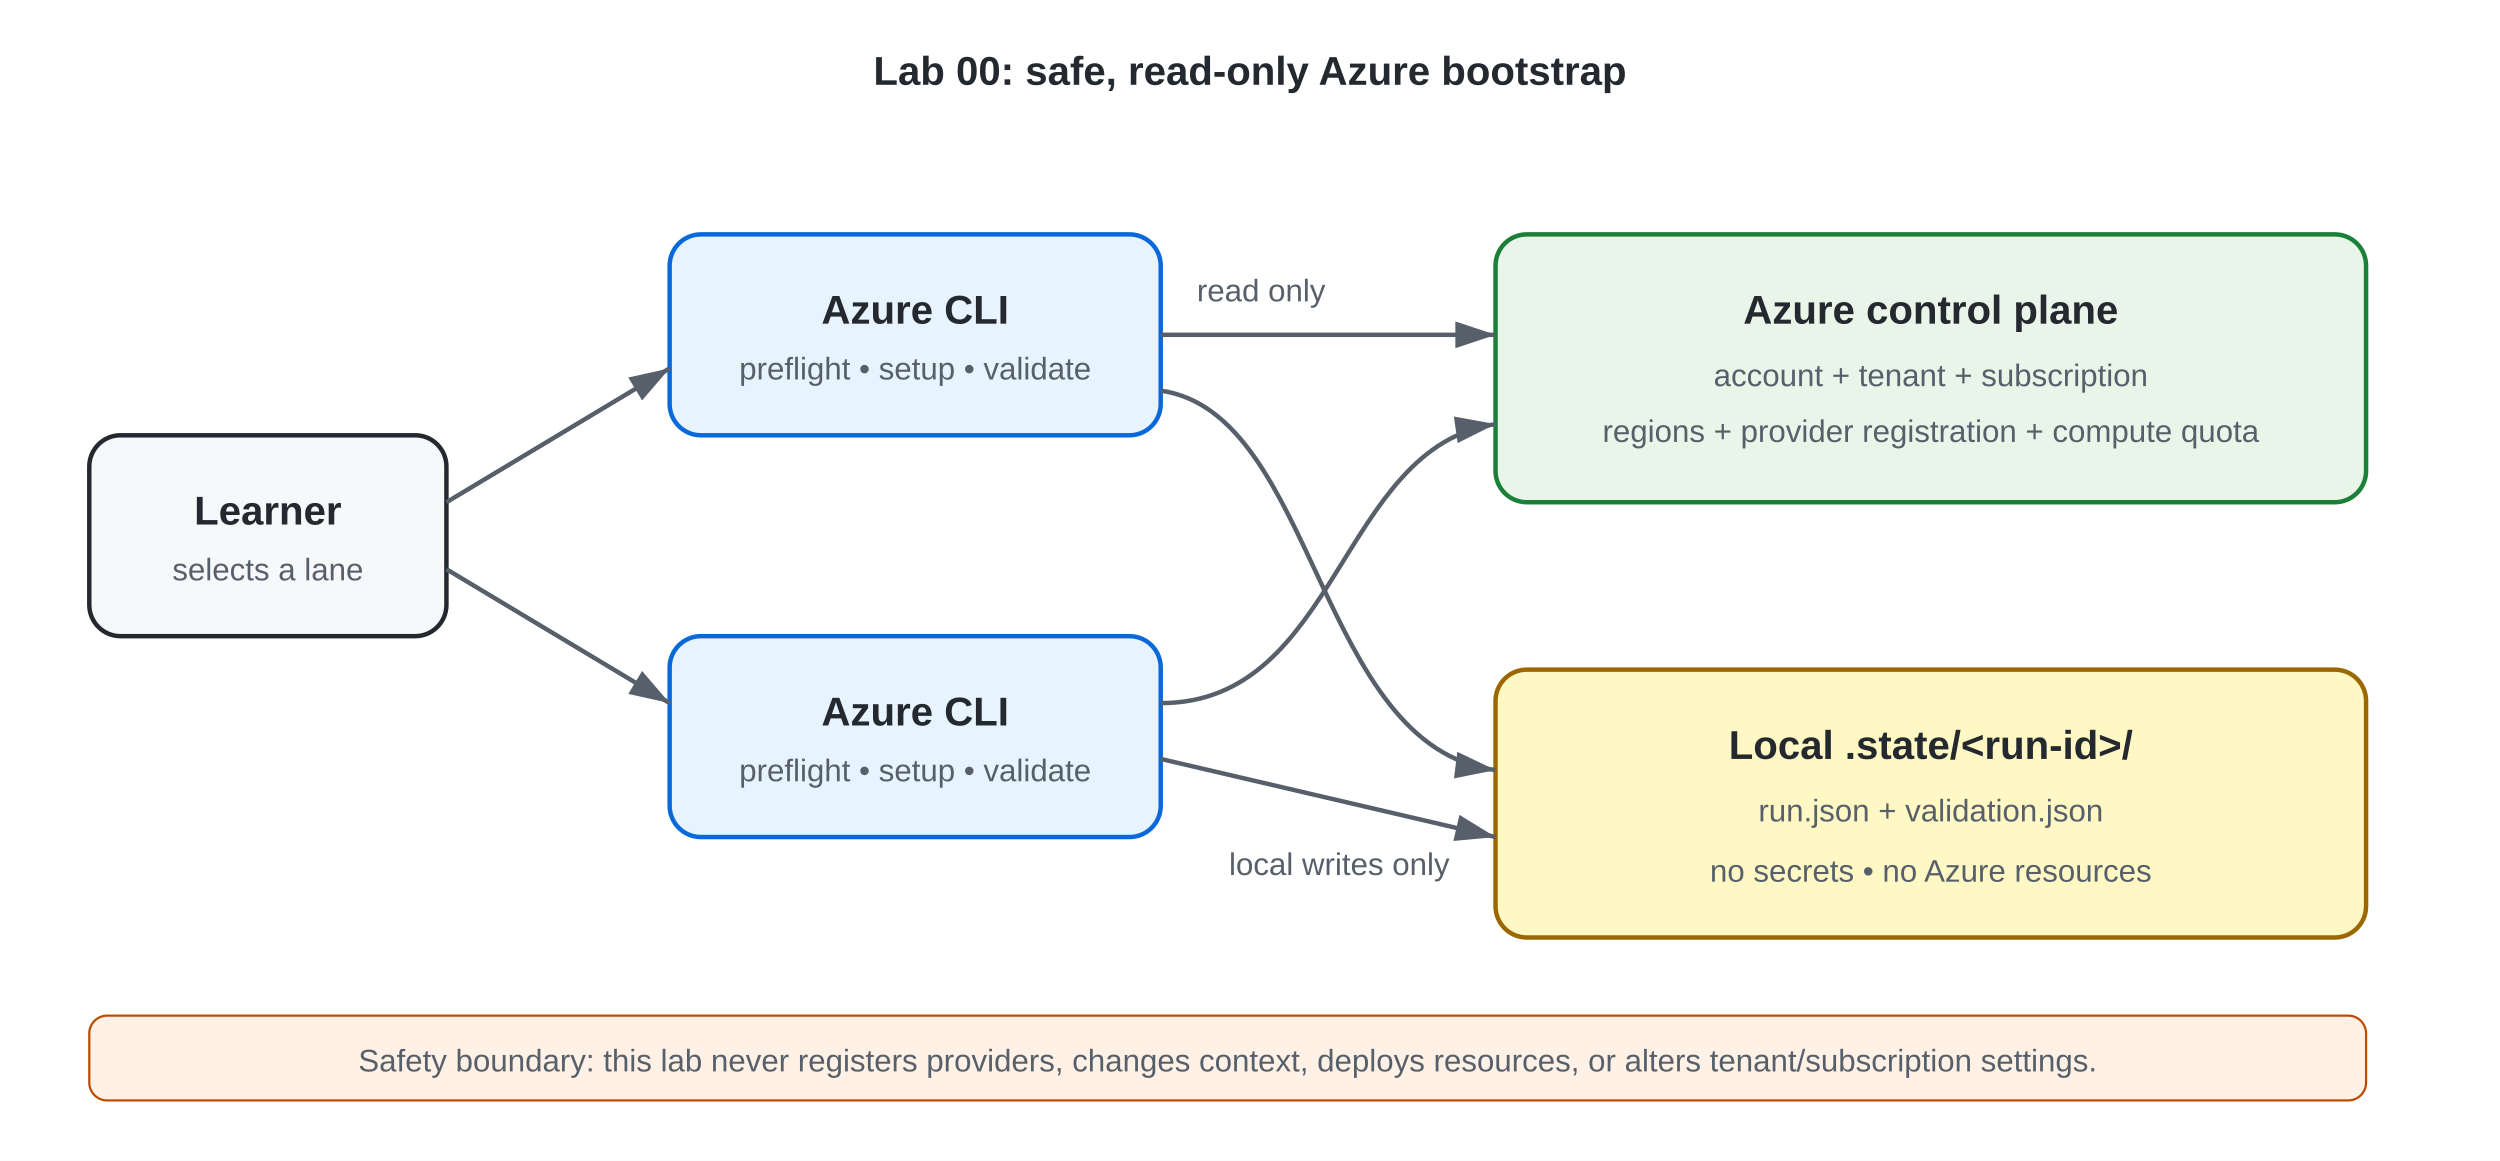
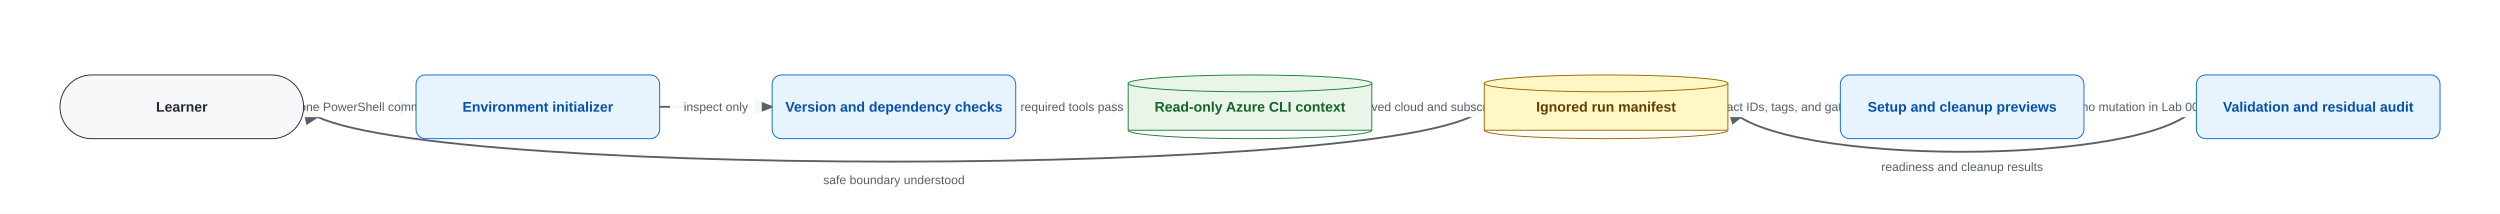
- <svg xmlns="http://www.w3.org/2000/svg" width="1120" height="520" viewBox="0 0 1120 520" role="img" aria-labelledby="title desc">
+ <svg xmlns="http://www.w3.org/2000/svg" width="2668" height="228" viewBox="0 0 2668 228" role="img" aria-labelledby="lab00-title lab00-desc">
  <defs>
-     <marker id="arrow" markerWidth="10" markerHeight="10" refX="9" refY="3" orient="auto" markerUnits="strokeWidth">
-       <path d="M0,0 L0,6 L9,3 z" fill="#57606a" />
+     <marker id="arrow" markerWidth="10" markerHeight="8" refX="9" refY="4" orient="auto" markerUnits="strokeWidth">
+       <path d="M 0 0 L 10 4 L 0 8 z" fill="#57606a" />
    </marker>
    <style>
-       .box{stroke-width:2;rx:14}.label{font:600 18px 'Segoe UI',Arial,sans-serif;fill:#24292f}.small{font:14px 'Segoe UI',Arial,sans-serif;fill:#57606a}.line{stroke:#57606a;stroke-width:2;fill:none;marker-end:url(#arrow)}
+       .edge { fill: none; stroke: #57606a; stroke-width: 2; marker-end: url(#arrow); }
+       .edge-label-bg { fill: #ffffff; opacity: .94; }
+       .edge-label { fill: #57606a; font: 13px 'Segoe UI', Arial, sans-serif; text-anchor: middle; dominant-baseline: central; }
+       .node-label { font: 600 15px 'Segoe UI', Arial, sans-serif; text-anchor: middle; dominant-baseline: central; }
    </style>
  </defs>
-   <rect width="1120" height="520" fill="#ffffff" />
-   <text x="560" y="38" text-anchor="middle" class="label" font-size="24">Lab 00: safe, read-only Azure bootstrap</text>
-   <rect class="box" x="40" y="195" width="160" height="90" fill="#f6f8fa" stroke="#24292f" />
-   <text x="120" y="235" text-anchor="middle" class="label">Learner</text>
-   <text x="120" y="260" text-anchor="middle" class="small">selects a lane</text>
-   <rect class="box" x="300" y="105" width="220" height="90" fill="#e7f3ff" stroke="#0969da" />
-   <text x="410" y="145" text-anchor="middle" class="label">Azure CLI</text>
-   <text x="410" y="170" text-anchor="middle" class="small">preflight • setup • validate</text>
-   <rect class="box" x="300" y="285" width="220" height="90" fill="#e7f3ff" stroke="#0969da" />
-   <text x="410" y="325" text-anchor="middle" class="label">Azure CLI</text>
-   <text x="410" y="350" text-anchor="middle" class="small">preflight • setup • validate</text>
-   <rect class="box" x="670" y="105" width="390" height="120" fill="#eaf5ea" stroke="#1a7f37" />
-   <text x="865" y="145" text-anchor="middle" class="label">Azure control plane</text>
-   <text x="865" y="173" text-anchor="middle" class="small">account + tenant + subscription</text>
-   <text x="865" y="198" text-anchor="middle" class="small">regions + provider registration + compute quota</text>
-   <rect class="box" x="670" y="300" width="390" height="120" fill="#fff8c5" stroke="#9a6700" />
-   <text x="865" y="340" text-anchor="middle" class="label">Local .state/&lt;run-id&gt;/</text>
-   <text x="865" y="368" text-anchor="middle" class="small">run.json + validation.json</text>
-   <text x="865" y="395" text-anchor="middle" class="small">no secrets • no Azure resources</text>
-   <path class="line" d="M200 225 L300 165" />
-   <path class="line" d="M200 255 L300 315" />
-   <path class="line" d="M520 150 L670 150" />
-   <path class="line" d="M520 315 C600 315 600 200 670 190" />
-   <path class="line" d="M520 175 C590 185 590 335 670 345" />
-   <path class="line" d="M520 340 L670 375" />
-   <text x="565" y="135" text-anchor="middle" class="small">read only</text>
-   <text x="600" y="392" text-anchor="middle" class="small">local writes only</text>
-   <rect x="40" y="455" width="1020" height="38" rx="8" fill="#fff1e5" stroke="#bc4c00" />
-   <text x="550" y="480" text-anchor="middle" class="small">Safety boundary: this lab never registers providers, changes context, deploys resources, or alters tenant/subscription settings.</text>
+   <rect width="100%" height="100%" fill="#ffffff" />
+   <g aria-hidden="true">
+     <path class="edge" d="M 324 114 C 384 114, 384 114, 444 114" />
+     <path class="edge" d="M 704 114 C 764 114, 764 114, 824 114" />
+     <path class="edge" d="M 1084 114 C 1144 114, 1144 114, 1204 114" />
+     <path class="edge" d="M 1464 114 C 1524 114, 1524 114, 1584 114" />
+     <path class="edge" d="M 1844 114 C 1904 114, 1904 114, 1964 114" />
+     <path class="edge" d="M 2224 114 C 2284 114, 2284 114, 2344 114" />
+     <path class="edge" d="M 2344 114 C 2294 178, 1894 178, 1844 114" />
+     <path class="edge" d="M 1584 114 C 1534 192, 374 192, 324 114" />
+     <rect class="edge-label-bg" x="286" y="103" width="196" height="22" rx="4" />
+     <text class="edge-label" x="384" y="114">run one PowerShell command</text>
+     <rect class="edge-label-bg" x="715" y="103" width="98" height="22" rx="4" />
+     <text class="edge-label" x="764" y="114">inspect only</text>
+     <rect class="edge-label-bg" x="1070.5" y="103" width="147" height="22" rx="4" />
+     <text class="edge-label" x="1144" y="114">required tools pass</text>
+     <rect class="edge-label-bg" x="1408.5" y="103" width="231" height="22" rx="4" />
+     <text class="edge-label" x="1524" y="114">approved cloud and subscription</text>
+     <rect class="edge-label-bg" x="1806" y="103" width="196" height="22" rx="4" />
+     <text class="edge-label" x="1904" y="114">exact IDs, tags, and gates</text>
+     <rect class="edge-label-bg" x="2203.5" y="103" width="161" height="22" rx="4" />
+     <text class="edge-label" x="2284" y="114">no mutation in Lab 00</text>
+     <rect class="edge-label-bg" x="1985.5" y="167" width="217" height="22" rx="4" />
+     <text class="edge-label" x="2094" y="178">readiness and cleanup results</text>
+     <rect class="edge-label-bg" x="863" y="181" width="182" height="22" rx="4" />
+     <text class="edge-label" x="954" y="192">safe boundary understood</text>
+     <rect x="64" y="80" width="260" height="68" rx="34" fill="#f6f8fa" stroke="#24292f" />
+     <text x="194" y="114" class="node-label" fill="#24292f">Learner</text>
+     <rect x="444" y="80" width="260" height="68" rx="10" fill="#e7f3ff" stroke="#0969da" />
+     <text x="574" y="114" class="node-label" fill="#0550ae">Environment initializer</text>
+     <rect x="824" y="80" width="260" height="68" rx="10" fill="#e7f3ff" stroke="#0969da" />
+     <text x="954" y="114" class="node-label" fill="#0550ae">Version and dependency checks</text>
+     <rect x="1204" y="89" width="260" height="50" fill="#eaf5ea" stroke="#1a7f37" />
+     <ellipse cx="1334" cy="89" rx="130" ry="9" fill="#eaf5ea" stroke="#1a7f37" />
+     <path d="M 1204 139 a 130 9 0 0 0 260 0" fill="none" stroke="#1a7f37" />
+     <text x="1334" y="114" class="node-label" fill="#116329">Read-only Azure CLI context</text>
+     <rect x="1584" y="89" width="260" height="50" fill="#fff8c5" stroke="#9a6700" />
+     <ellipse cx="1714" cy="89" rx="130" ry="9" fill="#fff8c5" stroke="#9a6700" />
+     <path d="M 1584 139 a 130 9 0 0 0 260 0" fill="none" stroke="#9a6700" />
+     <text x="1714" y="114" class="node-label" fill="#633c01">Ignored run manifest</text>
+     <rect x="1964" y="80" width="260" height="68" rx="10" fill="#e7f3ff" stroke="#0969da" />
+     <text x="2094" y="114" class="node-label" fill="#0550ae">Setup and cleanup previews</text>
+     <rect x="2344" y="80" width="260" height="68" rx="10" fill="#e7f3ff" stroke="#0969da" />
+     <text x="2474" y="114" class="node-label" fill="#0550ae">Validation and residual audit</text>
+   </g>
</svg>
